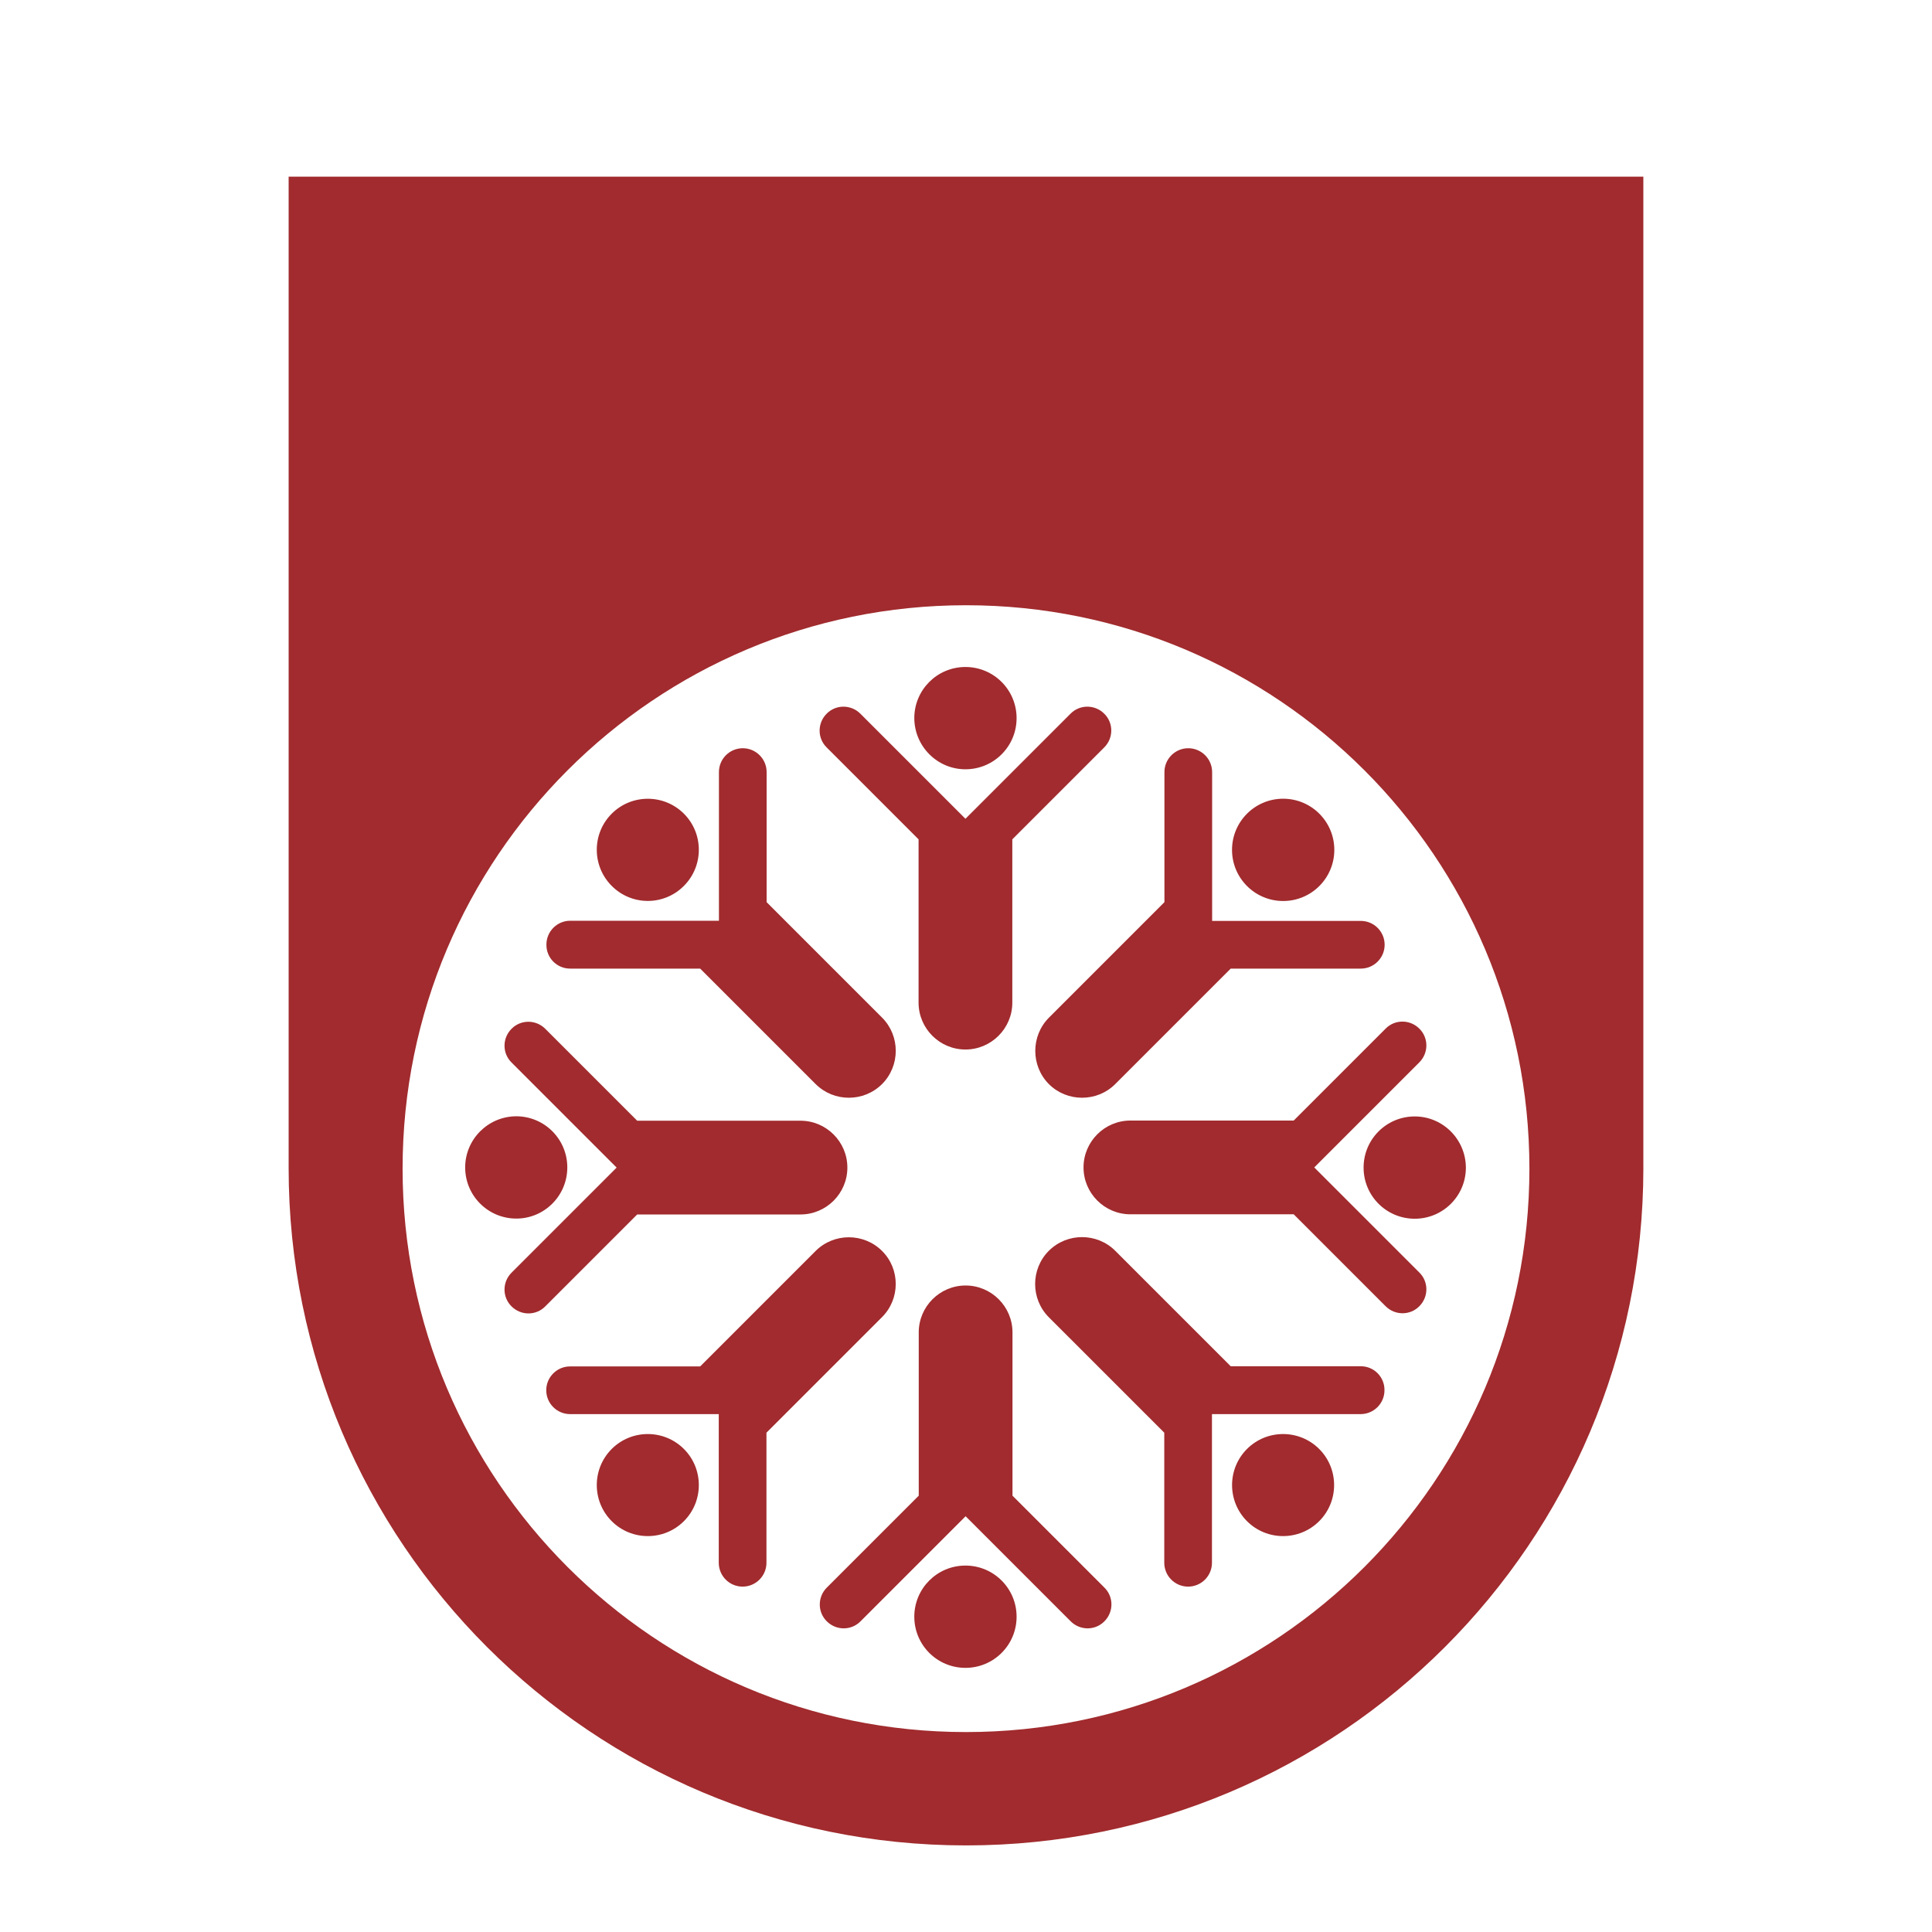
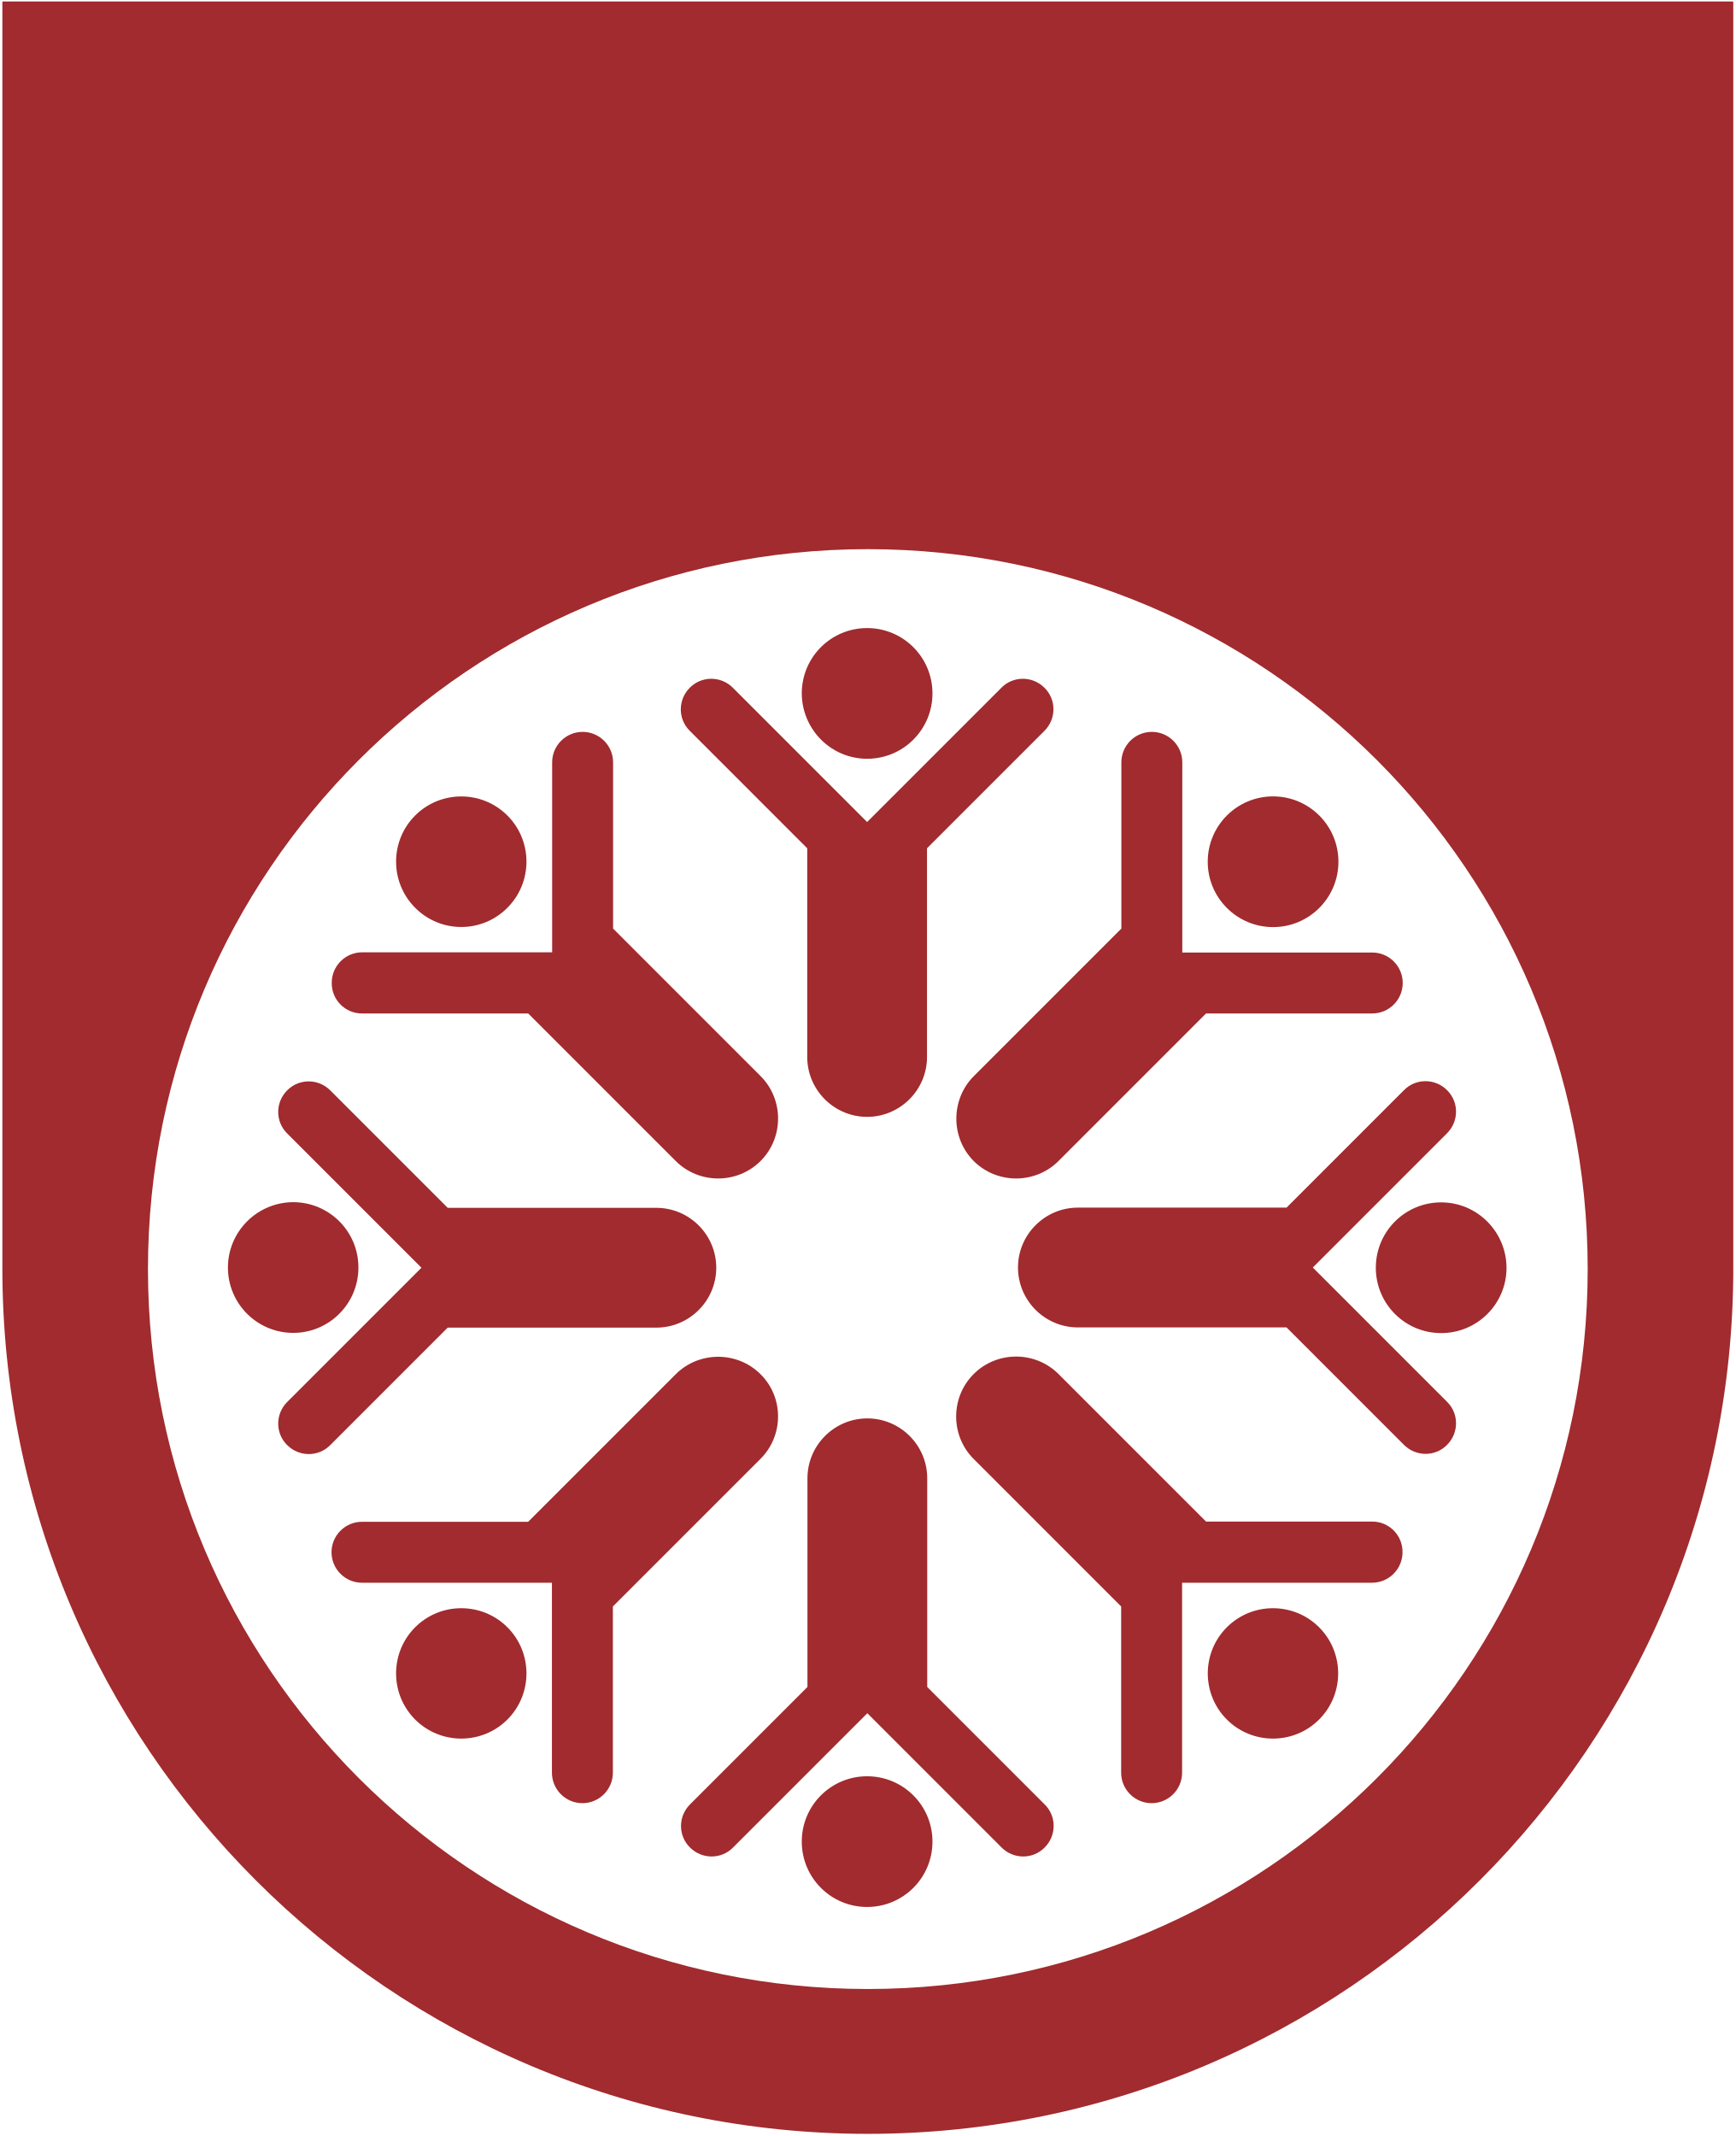
- <svg xmlns="http://www.w3.org/2000/svg" width="1024" height="1024" viewBox="0 0 1024 1024">
-   <path id="Path" fill="#a12b2e" stroke="none" d="M 512 978.105 C 313.721 978.105 152.982 817.367 152.982 619.088 C 152.982 618.617 152.996 618.13 152.982 617.66 L 152.982 93.625 L 871.004 93.625 L 871.004 617.66 C 871.004 618.13 871.018 618.603 871.018 619.088 C 871.018 817.367 710.279 978.105 512 978.105 Z M 512 918.029 C 676.923 918.029 810.619 784.331 810.619 619.408 C 810.619 454.485 676.923 320.787 512 320.787 C 347.077 320.787 213.381 454.485 213.381 619.408 C 213.381 784.331 347.077 918.029 512 918.029 Z M 511.705 884 C 496.713 884 484.598 871.885 484.598 856.893 C 484.598 841.9 496.713 829.785 511.705 829.785 C 526.697 829.785 538.814 841.9 538.814 856.893 C 538.814 871.885 526.697 884 511.705 884 Z M 447.193 863.059 C 443.957 863.059 440.711 861.816 438.227 859.332 C 433.258 854.451 433.258 846.431 438.227 841.463 L 486.953 792.74 L 486.953 706.186 C 486.953 692.501 498.11 681.344 511.795 681.344 C 525.48 681.344 536.637 692.501 536.637 706.186 L 536.637 792.74 L 585.359 841.463 C 590.328 846.344 590.328 854.364 585.359 859.332 C 580.478 864.3 572.459 864.3 567.49 859.332 L 511.795 803.635 L 456.096 859.332 C 453.655 861.816 450.429 863.059 447.193 863.059 Z M 393.598 840.941 C 386.625 840.941 380.959 835.276 380.959 828.303 L 380.959 749.506 L 302.164 749.506 C 295.191 749.506 289.525 743.84 289.525 736.867 C 289.525 729.894 295.191 724.229 302.164 724.229 L 371.111 724.229 L 432.299 663.039 C 441.974 653.364 457.839 653.364 467.514 663.039 C 477.189 672.627 477.19 688.491 467.428 698.166 L 406.236 759.355 L 406.236 828.303 C 406.236 835.276 400.571 840.941 393.598 840.941 Z M 629.727 840.941 C 622.753 840.941 617.088 835.276 617.088 828.303 L 617.088 759.355 L 555.898 698.166 C 546.223 688.491 546.223 672.628 555.898 662.953 C 565.574 653.278 581.438 653.278 591.113 662.953 L 652.303 724.141 L 721.248 724.141 C 728.221 724.141 733.888 729.807 733.801 736.867 C 733.801 743.84 728.135 749.506 721.162 749.506 L 642.365 749.506 L 642.365 828.303 C 642.365 835.276 636.7 840.941 629.727 840.941 Z M 343.35 814.16 C 336.42 814.16 329.49 811.523 324.217 806.25 C 313.67 795.703 313.67 778.531 324.217 767.984 C 334.764 757.438 351.936 757.438 362.482 767.984 C 373.029 778.531 373.029 795.703 362.482 806.25 C 357.209 811.523 350.279 814.16 343.35 814.16 Z M 680.062 814.16 C 673.133 814.16 666.205 811.523 660.932 806.25 C 650.385 795.703 650.385 778.531 660.932 767.984 C 671.479 757.438 688.65 757.438 699.197 767.984 C 709.744 778.531 709.744 795.703 699.197 806.25 C 693.924 811.523 686.992 814.16 680.062 814.16 Z M 280.102 696.139 C 276.866 696.139 273.617 694.896 271.133 692.412 C 266.164 687.531 266.164 679.513 271.133 674.545 L 326.832 618.848 L 271.133 563.15 C 266.164 558.269 266.164 550.25 271.133 545.281 C 276.014 540.313 284.034 540.313 289.002 545.281 L 337.727 594.006 L 424.281 594.006 C 437.966 594.006 449.123 605.163 449.123 618.848 C 449.123 632.532 437.966 643.689 424.281 643.689 L 337.727 643.689 L 289.002 692.412 C 286.561 694.896 283.338 696.139 280.102 696.139 Z M 743.379 696.053 C 740.143 696.053 736.894 694.81 734.41 692.326 L 685.688 643.602 L 599.133 643.602 C 585.448 643.602 574.291 632.444 574.291 618.76 C 574.291 605.075 585.448 593.918 599.133 593.918 L 685.688 593.918 L 734.41 545.193 C 739.291 540.225 747.311 540.225 752.279 545.193 C 757.248 550.075 757.248 558.094 752.279 563.062 L 696.582 618.76 L 752.279 674.457 C 757.248 679.338 757.248 687.358 752.279 692.326 C 749.839 694.81 746.615 696.053 743.379 696.053 Z M 749.84 645.955 C 734.848 645.955 722.73 633.84 722.73 618.848 C 722.73 603.856 734.848 591.738 749.84 591.738 C 764.745 591.738 776.86 603.856 776.947 618.848 C 776.947 633.84 764.832 645.955 749.84 645.955 Z M 273.66 645.869 C 258.668 645.869 246.553 633.752 246.553 618.76 C 246.553 603.855 258.669 591.74 273.574 591.652 C 288.566 591.652 300.682 603.768 300.682 618.76 C 300.682 633.752 288.565 645.869 273.66 645.869 Z M 449.908 581.824 C 443.523 581.824 437.136 579.406 432.299 574.568 L 371.111 513.379 L 302.164 513.379 C 295.191 513.379 289.526 507.713 289.613 500.652 C 289.613 493.679 295.279 488.014 302.252 488.014 L 381.049 488.014 L 381.049 409.219 C 381.049 402.246 386.714 396.58 393.688 396.58 C 400.661 396.58 406.326 402.246 406.326 409.219 L 406.326 478.164 L 467.514 539.354 C 477.189 549.029 477.189 564.893 467.514 574.568 C 462.676 579.406 456.293 581.824 449.908 581.824 Z M 573.506 581.824 C 567.121 581.824 560.736 579.406 555.898 574.568 C 546.31 564.893 546.311 549.029 555.986 539.354 L 617.174 478.164 L 617.174 409.219 C 617.174 402.246 622.839 396.58 629.812 396.58 C 636.786 396.58 642.451 402.246 642.451 409.219 L 642.451 488.102 L 721.248 488.102 C 728.221 488.102 733.887 493.767 733.887 500.74 C 733.887 507.713 728.221 513.379 721.248 513.379 L 652.303 513.379 L 591.113 574.568 C 586.276 579.406 579.891 581.824 573.506 581.824 Z M 511.705 556.264 C 498.021 556.264 486.863 545.106 486.863 531.422 L 486.863 444.867 L 438.141 396.143 C 433.172 391.261 433.172 383.244 438.141 378.275 C 443.022 373.307 451.041 373.307 456.01 378.275 L 511.705 433.971 L 567.404 378.275 C 572.285 373.307 580.305 373.307 585.273 378.275 C 590.242 383.157 590.242 391.174 585.273 396.143 L 536.547 444.867 L 536.547 531.422 C 536.547 545.106 525.39 556.264 511.705 556.264 Z M 680.107 477.553 C 665.136 477.553 653 465.417 653 450.445 C 653 435.474 665.136 423.338 680.107 423.338 C 695.079 423.338 707.215 435.474 707.215 450.445 C 707.215 465.417 695.079 477.553 680.107 477.553 Z M 343.35 477.512 C 336.42 477.512 329.49 474.852 324.217 469.535 C 313.67 458.988 313.67 441.816 324.217 431.27 C 334.764 420.723 351.936 420.723 362.482 431.27 C 373.029 441.816 373.029 458.988 362.482 469.535 C 357.209 474.852 350.279 477.512 343.35 477.512 Z M 511.705 407.734 C 496.8 407.734 484.685 395.619 484.598 380.627 C 484.598 365.635 496.713 353.52 511.705 353.52 C 526.697 353.52 538.814 365.635 538.814 380.627 C 538.814 395.619 526.697 407.734 511.705 407.734 Z" />
+ <svg xmlns="http://www.w3.org/2000/svg" width="720" height="886" viewBox="0 0 720 886">
+   <path id="Path" fill="#a12b2e" stroke="none" d="M 360 885.105 C 161.721 885.105 0.982 724.367 0.982 526.088 C 0.982 525.617 0.996 525.13 0.982 524.66 L 0.982 0.625 L 719.004 0.625 L 719.004 524.66 C 719.004 525.13 719.018 525.603 719.018 526.088 C 719.018 724.367 558.279 885.105 360 885.105 Z M 360 825.029 C 524.923 825.029 658.619 691.331 658.619 526.408 C 658.619 361.485 524.923 227.787 360 227.787 C 195.077 227.787 61.381 361.485 61.381 526.408 C 61.381 691.331 195.077 825.029 360 825.029 Z M 359.705 791 C 344.713 791 332.598 778.885 332.598 763.893 C 332.598 748.9 344.713 736.785 359.705 736.785 C 374.697 736.785 386.814 748.9 386.814 763.893 C 386.814 778.885 374.697 791 359.705 791 Z M 295.193 770.059 C 291.957 770.059 288.711 768.816 286.227 766.332 C 281.258 761.451 281.258 753.431 286.227 748.463 L 334.953 699.74 L 334.953 613.186 C 334.953 599.501 346.11 588.344 359.795 588.344 C 373.48 588.344 384.637 599.501 384.637 613.186 L 384.637 699.74 L 433.359 748.463 C 438.328 753.344 438.328 761.364 433.359 766.332 C 428.478 771.3 420.459 771.3 415.49 766.332 L 359.795 710.635 L 304.096 766.332 C 301.655 768.816 298.429 770.059 295.193 770.059 Z M 241.598 747.941 C 234.625 747.941 228.959 742.276 228.959 735.303 L 228.959 656.506 L 150.164 656.506 C 143.191 656.506 137.525 650.84 137.525 643.867 C 137.525 636.894 143.191 631.229 150.164 631.229 L 219.111 631.229 L 280.299 570.039 C 289.974 560.364 305.839 560.364 315.514 570.039 C 325.189 579.627 325.19 595.491 315.428 605.166 L 254.236 666.355 L 254.236 735.303 C 254.236 742.276 248.571 747.941 241.598 747.941 Z M 477.727 747.941 C 470.753 747.941 465.088 742.276 465.088 735.303 L 465.088 666.355 L 403.898 605.166 C 394.223 595.491 394.223 579.628 403.898 569.953 C 413.574 560.278 429.438 560.278 439.113 569.953 L 500.303 631.141 L 569.248 631.141 C 576.221 631.141 581.888 636.807 581.801 643.867 C 581.801 650.84 576.135 656.506 569.162 656.506 L 490.365 656.506 L 490.365 735.303 C 490.365 742.276 484.7 747.941 477.727 747.941 Z M 191.35 721.16 C 184.42 721.16 177.49 718.523 172.217 713.25 C 161.67 702.703 161.67 685.531 172.217 674.984 C 182.764 664.438 199.936 664.438 210.482 674.984 C 221.029 685.531 221.029 702.703 210.482 713.25 C 205.209 718.523 198.279 721.16 191.35 721.16 Z M 528.062 721.16 C 521.133 721.16 514.205 718.523 508.932 713.25 C 498.385 702.703 498.385 685.531 508.932 674.984 C 519.479 664.438 536.65 664.438 547.197 674.984 C 557.744 685.531 557.744 702.703 547.197 713.25 C 541.924 718.523 534.992 721.16 528.062 721.16 Z M 128.102 603.139 C 124.866 603.139 121.617 601.896 119.133 599.412 C 114.164 594.531 114.164 586.513 119.133 581.545 L 174.832 525.848 L 119.133 470.15 C 114.164 465.269 114.164 457.25 119.133 452.281 C 124.014 447.313 132.034 447.313 137.002 452.281 L 185.727 501.006 L 272.281 501.006 C 285.966 501.006 297.123 512.163 297.123 525.848 C 297.123 539.532 285.966 550.689 272.281 550.689 L 185.727 550.689 L 137.002 599.412 C 134.561 601.896 131.338 603.139 128.102 603.139 Z M 591.379 603.053 C 588.143 603.053 584.894 601.81 582.41 599.326 L 533.688 550.602 L 447.133 550.602 C 433.448 550.602 422.291 539.444 422.291 525.76 C 422.291 512.075 433.448 500.918 447.133 500.918 L 533.688 500.918 L 582.41 452.193 C 587.291 447.225 595.311 447.225 600.279 452.193 C 605.248 457.075 605.248 465.094 600.279 470.062 L 544.582 525.76 L 600.279 581.457 C 605.248 586.338 605.248 594.358 600.279 599.326 C 597.839 601.81 594.615 603.053 591.379 603.053 Z M 597.84 552.955 C 582.848 552.955 570.73 540.84 570.73 525.848 C 570.73 510.856 582.848 498.738 597.84 498.738 C 612.745 498.738 624.86 510.856 624.947 525.848 C 624.947 540.84 612.832 552.955 597.84 552.955 Z M 121.66 552.869 C 106.668 552.869 94.553 540.752 94.553 525.76 C 94.553 510.855 106.669 498.74 121.574 498.652 C 136.566 498.652 148.682 510.768 148.682 525.76 C 148.682 540.752 136.565 552.869 121.66 552.869 Z M 297.908 488.824 C 291.523 488.824 285.136 486.406 280.299 481.568 L 219.111 420.379 L 150.164 420.379 C 143.191 420.379 137.526 414.713 137.613 407.652 C 137.613 400.679 143.279 395.014 150.252 395.014 L 229.049 395.014 L 229.049 316.219 C 229.049 309.246 234.714 303.58 241.688 303.58 C 248.661 303.58 254.326 309.246 254.326 316.219 L 254.326 385.164 L 315.514 446.354 C 325.189 456.029 325.189 471.893 315.514 481.568 C 310.676 486.406 304.293 488.824 297.908 488.824 Z M 421.506 488.824 C 415.121 488.824 408.736 486.406 403.898 481.568 C 394.31 471.893 394.311 456.029 403.986 446.354 L 465.174 385.164 L 465.174 316.219 C 465.174 309.246 470.839 303.58 477.812 303.58 C 484.786 303.58 490.451 309.246 490.451 316.219 L 490.451 395.102 L 569.248 395.102 C 576.221 395.102 581.887 400.767 581.887 407.74 C 581.887 414.713 576.221 420.379 569.248 420.379 L 500.303 420.379 L 439.113 481.568 C 434.276 486.406 427.891 488.824 421.506 488.824 Z M 359.705 463.264 C 346.021 463.264 334.863 452.106 334.863 438.422 L 334.863 351.867 L 286.141 303.143 C 281.172 298.261 281.172 290.244 286.141 285.275 C 291.022 280.307 299.041 280.307 304.01 285.275 L 359.705 340.971 L 415.404 285.275 C 420.285 280.307 428.305 280.307 433.273 285.275 C 438.242 290.157 438.242 298.174 433.273 303.143 L 384.547 351.867 L 384.547 438.422 C 384.547 452.106 373.39 463.264 359.705 463.264 Z M 528.107 384.553 C 513.136 384.553 501 372.417 501 357.445 C 501 342.474 513.136 330.338 528.107 330.338 C 543.079 330.338 555.215 342.474 555.215 357.445 C 555.215 372.417 543.079 384.553 528.107 384.553 Z M 191.35 384.512 C 184.42 384.512 177.49 381.852 172.217 376.535 C 161.67 365.988 161.67 348.816 172.217 338.27 C 182.764 327.723 199.936 327.723 210.482 338.27 C 221.029 348.816 221.029 365.988 210.482 376.535 C 205.209 381.852 198.279 384.512 191.35 384.512 Z M 359.705 314.734 C 344.8 314.734 332.685 302.619 332.598 287.627 C 332.598 272.635 344.713 260.52 359.705 260.52 C 374.697 260.52 386.814 272.635 386.814 287.627 C 386.814 302.619 374.697 314.734 359.705 314.734 Z" />
  <g id="svgexport-32" />
  <g id="svgexport-78" />
</svg>
